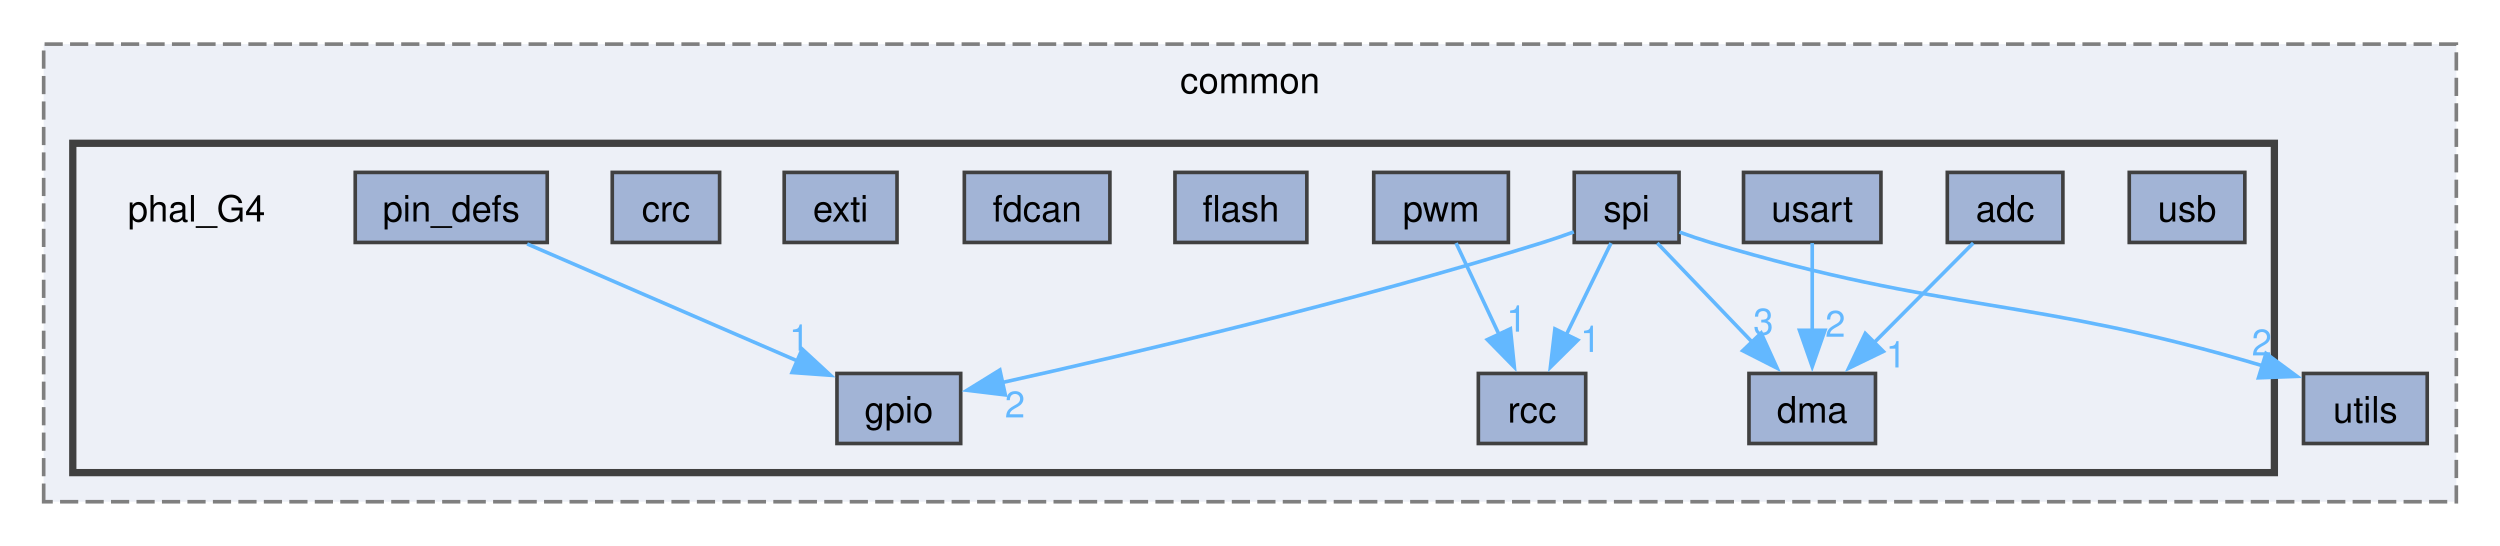
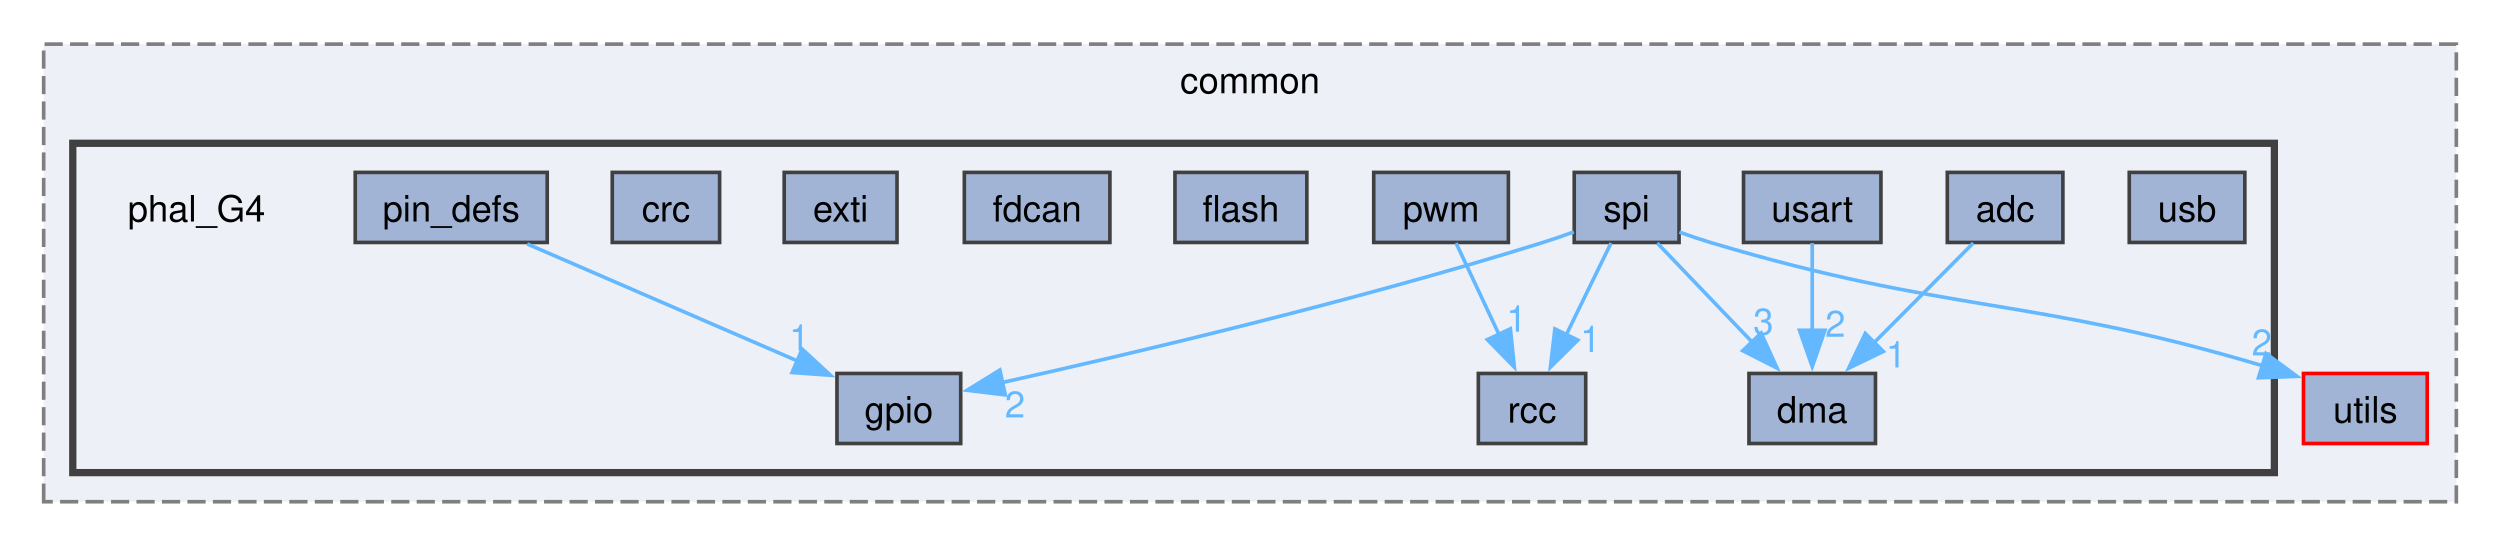
<svg xmlns="http://www.w3.org/2000/svg" xmlns:xlink="http://www.w3.org/1999/xlink" width="687pt" height="150pt" viewBox="0.00 0.00 687.00 149.75">
  <g id="graph0" class="graph" transform="scale(1 1) rotate(0) translate(4 145.75)">
    <g id="clust1" class="cluster">
      <g id="a_clust1">
        <a xlink:href="dir_5e269a536bf5351fb01f412fd1d14980.html" target="_top" xlink:title="common">
          <polygon fill="#edf0f7" stroke="#7f7f7f" stroke-dasharray="5,2" points="8,-8 8,-133.75 671,-133.75 671,-8 8,-8" />
          <text text-anchor="middle" x="339.5" y="-120.25" font-family="Helvetica,sans-Serif" font-size="10.00">common</text>
        </a>
      </g>
    </g>
    <g id="clust2" class="cluster">
      <g id="a_clust2">
        <a xlink:href="dir_48b3ded520845e3cf7cf37478d1eb6dc.html" target="_top">
          <polygon fill="#edf0f7" stroke="#404040" stroke-width="2" points="16,-16 16,-106.5 621,-106.5 621,-16 16,-16" />
        </a>
      </g>
    </g>
    <g id="node1" class="node">
      <g id="a_node1">
        <a xlink:href="dir_43b58effa8f021174a1d652cabb0d2a8.html" target="_top" xlink:title="utils">
-           <polygon fill="#a2b4d6" stroke="#404040" points="663,-43.25 629,-43.25 629,-24 663,-24 663,-43.25" />
+           <polygon fill="#a2b4d6" stroke="red" points="663,-43.25 629,-43.25 629,-24 663,-24 663,-43.25" />
          <text text-anchor="middle" x="646" y="-29.75" font-family="Helvetica,sans-Serif" font-size="10.00">utils</text>
        </a>
      </g>
    </g>
    <g id="node2" class="node">
      <text text-anchor="middle" x="50" y="-85" font-family="Helvetica,sans-Serif" font-size="10.00">phal_G4</text>
    </g>
    <g id="node3" class="node">
      <g id="a_node3">
        <a xlink:href="dir_cc9be914b1f5773d413d6c2f06f70145.html" target="_top" xlink:title="adc">
          <polygon fill="#a2b4d6" stroke="#404040" points="562.88,-98.5 531.12,-98.5 531.12,-79.25 562.88,-79.25 562.88,-98.5" />
          <text text-anchor="middle" x="547" y="-85" font-family="Helvetica,sans-Serif" font-size="10.00">adc</text>
        </a>
      </g>
    </g>
    <g id="node5" class="node">
      <g id="a_node5">
        <a xlink:href="dir_2b8ac7971c824570521fa9be3d2f9204.html" target="_top" xlink:title="dma">
          <polygon fill="#a2b4d6" stroke="#404040" points="511.38,-43.25 476.62,-43.25 476.62,-24 511.38,-24 511.38,-43.25" />
          <text text-anchor="middle" x="494" y="-29.75" font-family="Helvetica,sans-Serif" font-size="10.00">dma</text>
        </a>
      </g>
    </g>
    <g id="edge1" class="edge">
      <g id="a_edge1">
        <a xlink:href="dir_000003_000026.html" target="_top">
          <path fill="none" stroke="#63b8ff" d="M538.25,-79.08C530.85,-71.65 520.04,-60.79 510.95,-51.66" />
          <polygon fill="#63b8ff" stroke="#63b8ff" points="513.54,-49.3 504.01,-44.68 508.58,-54.24 513.54,-49.3" />
        </a>
      </g>
      <g id="a_edge1-headlabel">
        <a xlink:href="dir_000003_000026.html" target="_top" xlink:title="1">
          <text text-anchor="middle" x="517.03" y="-44.9" font-family="Helvetica,sans-Serif" font-size="10.00" fill="#63b8ff">1</text>
        </a>
      </g>
    </g>
    <g id="node4" class="node">
      <g id="a_node4">
        <a xlink:href="dir_6ab9e7ddae258a52d024519c67f8aff8.html" target="_top" xlink:title="crc">
          <polygon fill="#a2b4d6" stroke="#404040" points="193.75,-98.5 164.25,-98.5 164.25,-79.25 193.75,-79.25 193.75,-98.5" />
          <text text-anchor="middle" x="179" y="-85" font-family="Helvetica,sans-Serif" font-size="10.00">crc</text>
        </a>
      </g>
    </g>
    <g id="node6" class="node">
      <g id="a_node6">
        <a xlink:href="dir_15e62a655f7e55939b522362a792dca7.html" target="_top" xlink:title="exti">
          <polygon fill="#a2b4d6" stroke="#404040" points="242.5,-98.5 211.5,-98.5 211.5,-79.25 242.5,-79.25 242.5,-98.5" />
          <text text-anchor="middle" x="227" y="-85" font-family="Helvetica,sans-Serif" font-size="10.00">exti</text>
        </a>
      </g>
    </g>
    <g id="node7" class="node">
      <g id="a_node7">
        <a xlink:href="dir_94822889f9db008d8ce392b34d9d4991.html" target="_top" xlink:title="fdcan">
          <polygon fill="#a2b4d6" stroke="#404040" points="301,-98.5 261,-98.5 261,-79.25 301,-79.25 301,-98.5" />
          <text text-anchor="middle" x="281" y="-85" font-family="Helvetica,sans-Serif" font-size="10.00">fdcan</text>
        </a>
      </g>
    </g>
    <g id="node8" class="node">
      <g id="a_node8">
        <a xlink:href="dir_699a356264fe847af13fd0420372785e.html" target="_top" xlink:title="flash">
          <polygon fill="#a2b4d6" stroke="#404040" points="355.12,-98.5 318.88,-98.5 318.88,-79.25 355.12,-79.25 355.12,-98.5" />
          <text text-anchor="middle" x="337" y="-85" font-family="Helvetica,sans-Serif" font-size="10.00">flash</text>
        </a>
      </g>
    </g>
    <g id="node9" class="node">
      <g id="a_node9">
        <a xlink:href="dir_68a33047963817f292b083d50bd21e56.html" target="_top" xlink:title="gpio">
          <polygon fill="#a2b4d6" stroke="#404040" points="260,-43.25 226,-43.25 226,-24 260,-24 260,-43.25" />
          <text text-anchor="middle" x="243" y="-29.75" font-family="Helvetica,sans-Serif" font-size="10.00">gpio</text>
        </a>
      </g>
    </g>
    <g id="node10" class="node">
      <g id="a_node10">
        <a xlink:href="dir_90c431d9f9970ba2438add2e28938488.html" target="_top" xlink:title="pin_defs">
          <polygon fill="#a2b4d6" stroke="#404040" points="146.38,-98.5 93.62,-98.5 93.62,-79.25 146.38,-79.25 146.38,-98.5" />
          <text text-anchor="middle" x="120" y="-85" font-family="Helvetica,sans-Serif" font-size="10.00">pin_defs</text>
        </a>
      </g>
    </g>
    <g id="edge2" class="edge">
      <g id="a_edge2">
        <a xlink:href="dir_000055_000042.html" target="_top">
          <path fill="none" stroke="#63b8ff" d="M140.87,-78.84C161.36,-69.97 192.76,-56.37 215.33,-46.6" />
          <polygon fill="#63b8ff" stroke="#63b8ff" points="216.44,-49.94 224.23,-42.75 213.66,-43.51 216.44,-49.94" />
        </a>
      </g>
      <g id="a_edge2-headlabel">
        <a xlink:href="dir_000055_000042.html" target="_top" xlink:title="1">
          <text text-anchor="middle" x="215.66" y="-49.49" font-family="Helvetica,sans-Serif" font-size="10.00" fill="#63b8ff">1</text>
        </a>
      </g>
    </g>
    <g id="node11" class="node">
      <g id="a_node11">
        <a xlink:href="dir_55e729327b25aed9d61e524ec858c9de.html" target="_top" xlink:title="pwm">
          <polygon fill="#a2b4d6" stroke="#404040" points="410.5,-98.5 373.5,-98.5 373.5,-79.25 410.5,-79.25 410.5,-98.5" />
          <text text-anchor="middle" x="392" y="-85" font-family="Helvetica,sans-Serif" font-size="10.00">pwm</text>
        </a>
      </g>
    </g>
    <g id="node12" class="node">
      <g id="a_node12">
        <a xlink:href="dir_66a9c88992d09c7c7e483703b2286fd9.html" target="_top" xlink:title="rcc">
          <polygon fill="#a2b4d6" stroke="#404040" points="431.75,-43.25 402.25,-43.25 402.25,-24 431.75,-24 431.75,-43.25" />
          <text text-anchor="middle" x="417" y="-29.75" font-family="Helvetica,sans-Serif" font-size="10.00">rcc</text>
        </a>
      </g>
    </g>
    <g id="edge3" class="edge">
      <g id="a_edge3">
        <a xlink:href="dir_000058_000060.html" target="_top">
          <path fill="none" stroke="#63b8ff" d="M396.13,-79.08C399.33,-72.26 403.89,-62.56 407.93,-53.95" />
          <polygon fill="#63b8ff" stroke="#63b8ff" points="411.06,-55.52 412.14,-44.98 404.72,-52.54 411.06,-55.52" />
        </a>
      </g>
      <g id="a_edge3-headlabel">
        <a xlink:href="dir_000058_000060.html" target="_top" xlink:title="1">
          <text text-anchor="middle" x="412.74" y="-54.73" font-family="Helvetica,sans-Serif" font-size="10.00" fill="#63b8ff">1</text>
        </a>
      </g>
    </g>
    <g id="node13" class="node">
      <g id="a_node13">
        <a xlink:href="dir_a10ea9dbf42e682961abca7947372113.html" target="_top" xlink:title="spi">
          <polygon fill="#a2b4d6" stroke="#404040" points="457.4,-98.5 428.6,-98.5 428.6,-79.25 457.4,-79.25 457.4,-98.5" />
          <text text-anchor="middle" x="443" y="-85" font-family="Helvetica,sans-Serif" font-size="10.00">spi</text>
        </a>
      </g>
    </g>
    <g id="edge5" class="edge">
      <g id="a_edge5">
-         <a xlink:href="dir_000071_000095.html" target="_top">
+         <a xlink:href="dir_000071_000096.html" target="_top">
          <path fill="none" stroke="#63b8ff" d="M457.5,-82.1C460.3,-81.08 463.22,-80.08 466,-79.25 531.89,-59.54 553.71,-64.49 617.97,-45.3" />
          <polygon fill="#63b8ff" stroke="#63b8ff" points="618.69,-48.74 627.22,-42.45 616.63,-42.05 618.69,-48.74" />
        </a>
      </g>
      <g id="a_edge5-headlabel">
-         <a xlink:href="dir_000071_000095.html" target="_top" xlink:title="2">
+         <a xlink:href="dir_000071_000096.html" target="_top" xlink:title="2">
          <text text-anchor="middle" x="617.54" y="-48.19" font-family="Helvetica,sans-Serif" font-size="10.00" fill="#63b8ff">2</text>
        </a>
      </g>
    </g>
    <g id="edge4" class="edge">
      <g id="a_edge4">
        <a xlink:href="dir_000071_000026.html" target="_top">
          <path fill="none" stroke="#63b8ff" d="M451.42,-79.08C458.54,-71.65 468.94,-60.79 477.69,-51.66" />
          <polygon fill="#63b8ff" stroke="#63b8ff" points="479.96,-54.35 484.35,-44.7 474.9,-49.5 479.96,-54.35" />
        </a>
      </g>
      <g id="a_edge4-headlabel">
        <a xlink:href="dir_000071_000026.html" target="_top" xlink:title="3">
          <text text-anchor="middle" x="480.57" y="-53.94" font-family="Helvetica,sans-Serif" font-size="10.00" fill="#63b8ff">3</text>
        </a>
      </g>
    </g>
    <g id="edge7" class="edge">
      <g id="a_edge7">
        <a xlink:href="dir_000071_000042.html" target="_top">
          <path fill="none" stroke="#63b8ff" d="M428.48,-82.15C425.69,-81.13 422.77,-80.11 420,-79.25 368.09,-63.03 306.24,-48.5 271.1,-40.69" />
          <polygon fill="#63b8ff" stroke="#63b8ff" points="272.26,-37.36 261.74,-38.63 270.76,-44.2 272.26,-37.36" />
        </a>
      </g>
      <g id="a_edge7-headlabel">
        <a xlink:href="dir_000071_000042.html" target="_top" xlink:title="2">
          <text text-anchor="middle" x="274.9" y="-31.16" font-family="Helvetica,sans-Serif" font-size="10.00" fill="#63b8ff">2</text>
        </a>
      </g>
    </g>
    <g id="edge6" class="edge">
      <g id="a_edge6">
        <a xlink:href="dir_000071_000060.html" target="_top">
          <path fill="none" stroke="#63b8ff" d="M438.71,-79.08C435.38,-72.26 430.64,-62.56 426.44,-53.95" />
          <polygon fill="#63b8ff" stroke="#63b8ff" points="429.58,-52.42 422.05,-44.97 423.29,-55.49 429.58,-52.42" />
        </a>
      </g>
      <g id="a_edge6-headlabel">
        <a xlink:href="dir_000071_000060.html" target="_top" xlink:title="1">
          <text text-anchor="middle" x="433.05" y="-49.17" font-family="Helvetica,sans-Serif" font-size="10.00" fill="#63b8ff">1</text>
        </a>
      </g>
    </g>
    <g id="node14" class="node">
      <g id="a_node14">
        <a xlink:href="dir_0135013837585a82fc320aa5a9d6a4c9.html" target="_top" xlink:title="usart">
          <polygon fill="#a2b4d6" stroke="#404040" points="512.88,-98.5 475.12,-98.5 475.12,-79.25 512.88,-79.25 512.88,-98.5" />
          <text text-anchor="middle" x="494" y="-85" font-family="Helvetica,sans-Serif" font-size="10.00">usart</text>
        </a>
      </g>
    </g>
    <g id="edge8" class="edge">
      <g id="a_edge8">
-         <a xlink:href="dir_000093_000026.html" target="_top">
+         <a xlink:href="dir_000094_000026.html" target="_top">
          <path fill="none" stroke="#63b8ff" d="M494,-79.08C494,-72.57 494,-63.42 494,-55.12" />
          <polygon fill="#63b8ff" stroke="#63b8ff" points="497.5,-55.12 494,-45.12 490.5,-55.12 497.5,-55.12" />
        </a>
      </g>
      <g id="a_edge8-headlabel">
-         <a xlink:href="dir_000093_000026.html" target="_top" xlink:title="2">
+         <a xlink:href="dir_000094_000026.html" target="_top" xlink:title="2">
          <text text-anchor="middle" x="500.34" y="-53.33" font-family="Helvetica,sans-Serif" font-size="10.00" fill="#63b8ff">2</text>
        </a>
      </g>
    </g>
    <g id="node15" class="node">
      <g id="a_node15">
        <a xlink:href="dir_aefd7c9339d9fef856ef2416e6084163.html" target="_top" xlink:title="usb">
          <polygon fill="#a2b4d6" stroke="#404040" points="612.88,-98.5 581.12,-98.5 581.12,-79.25 612.88,-79.25 612.88,-98.5" />
          <text text-anchor="middle" x="597" y="-85" font-family="Helvetica,sans-Serif" font-size="10.00">usb</text>
        </a>
      </g>
    </g>
  </g>
</svg>
